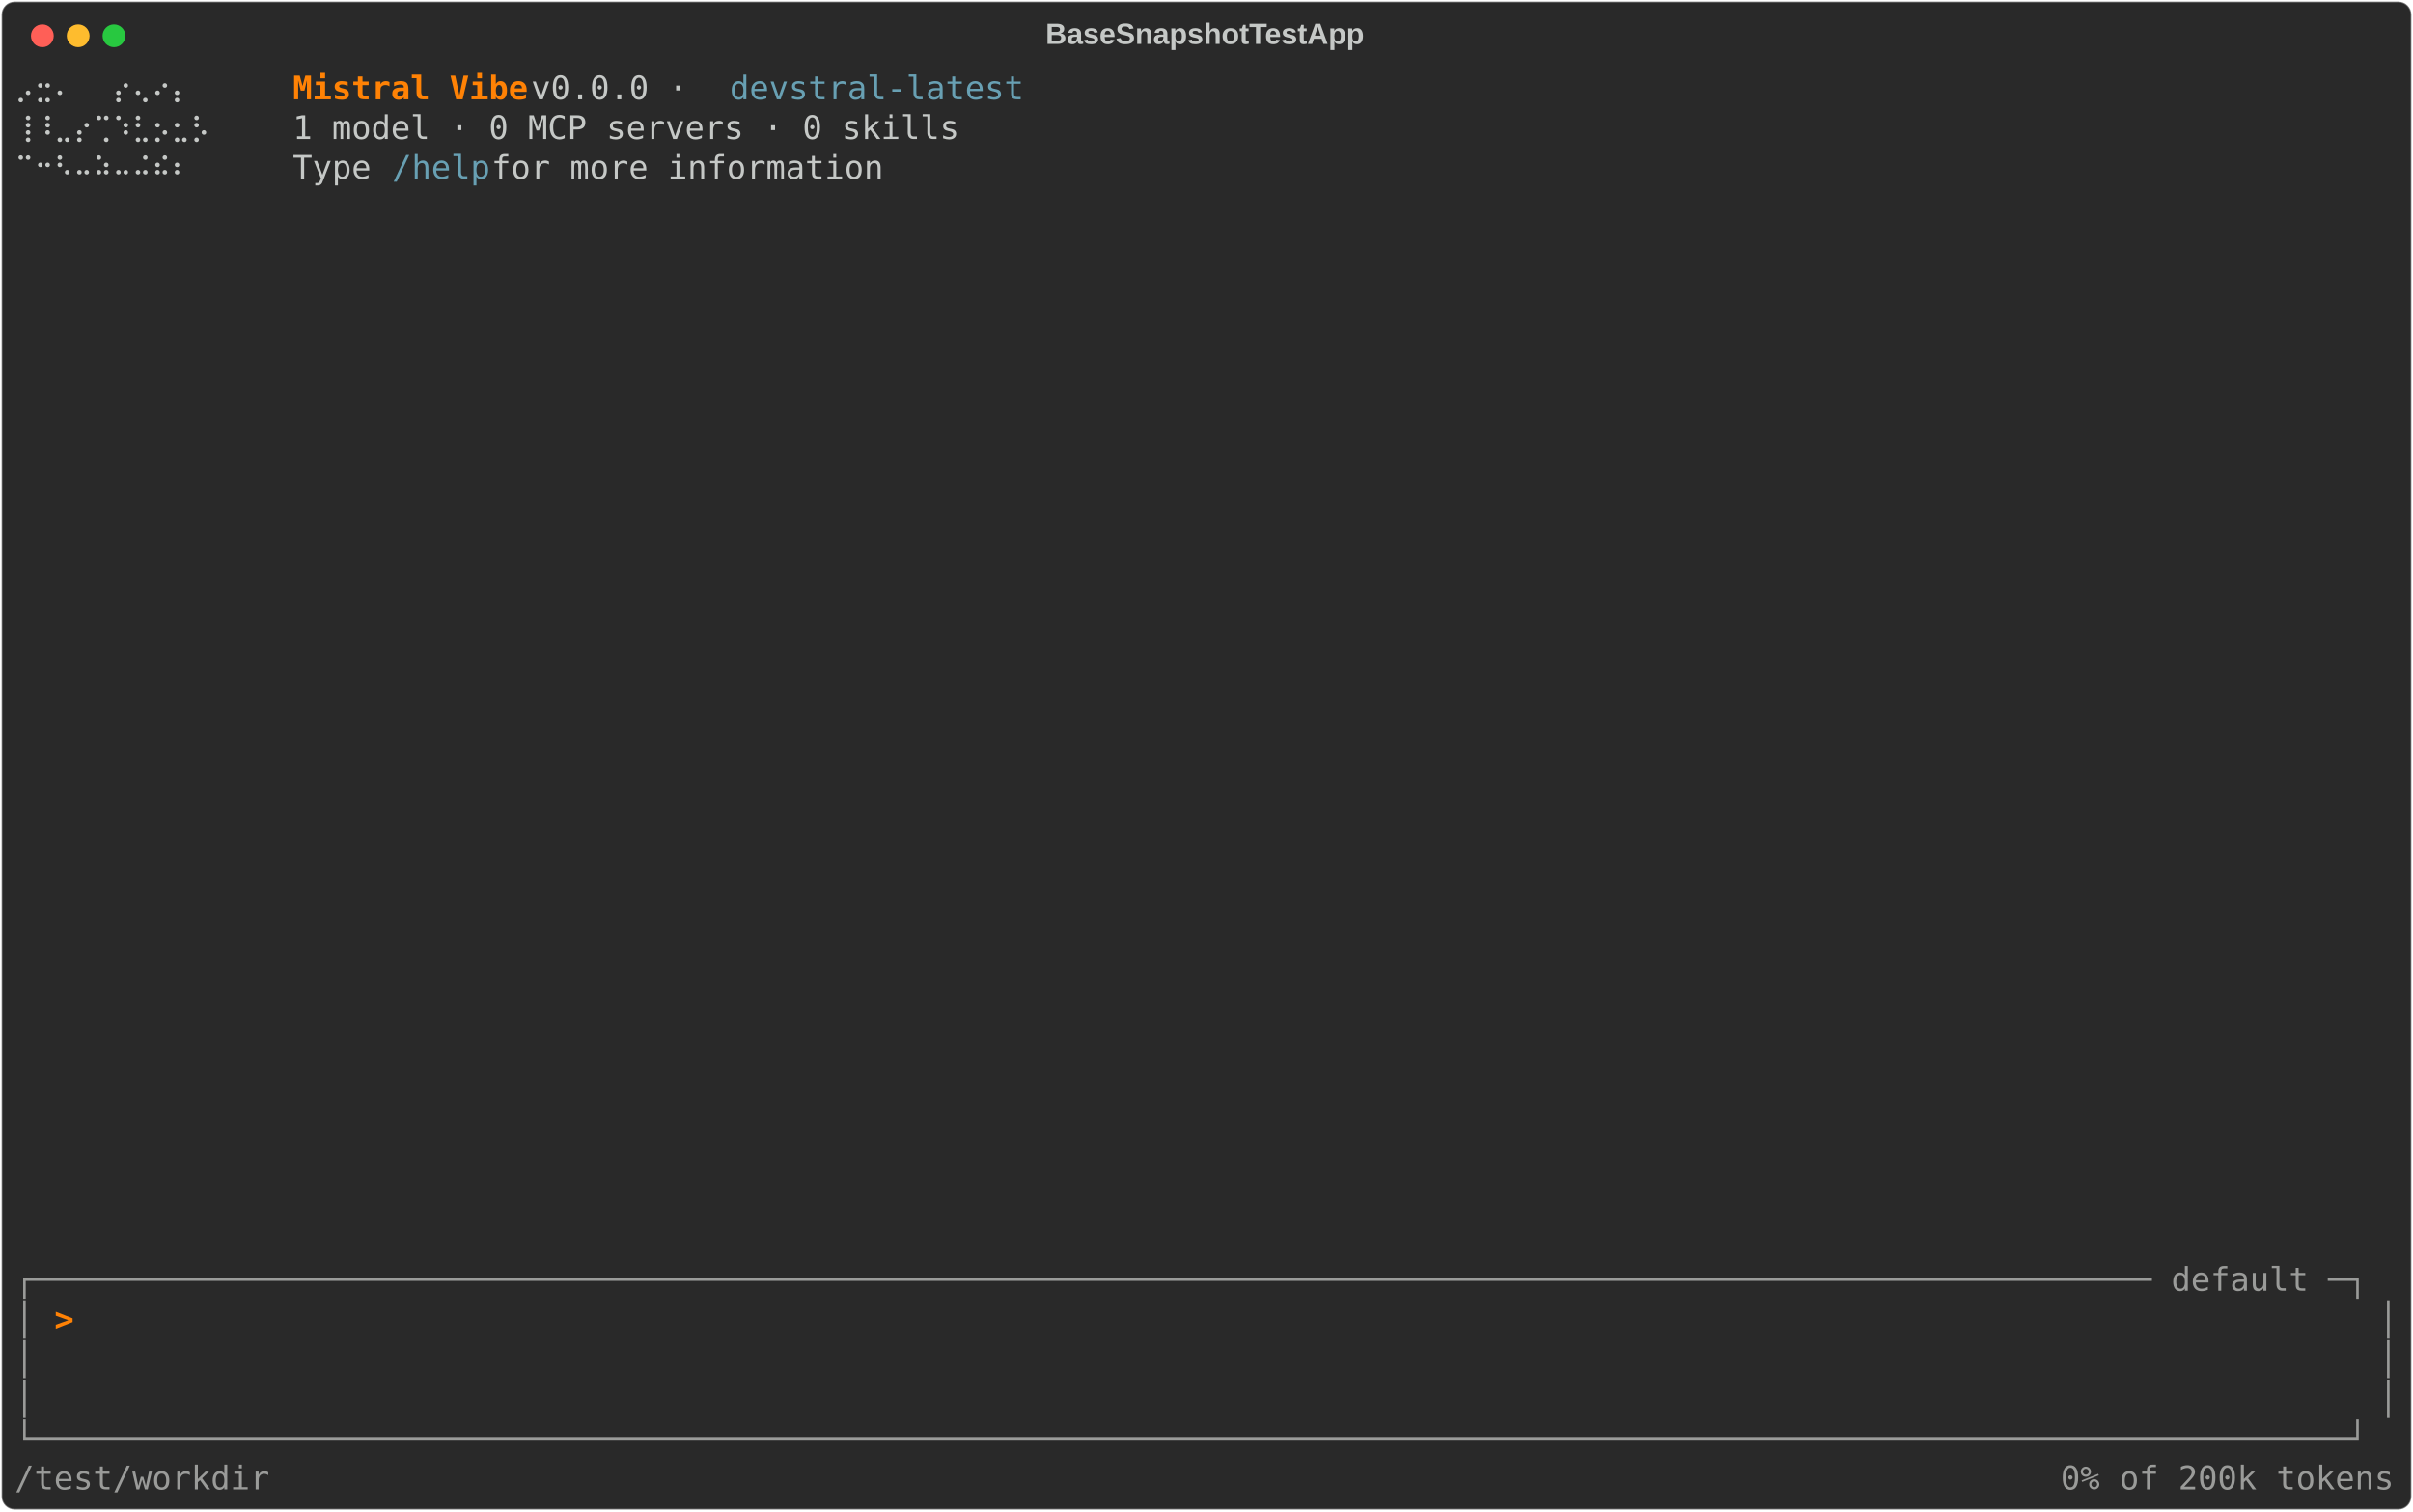
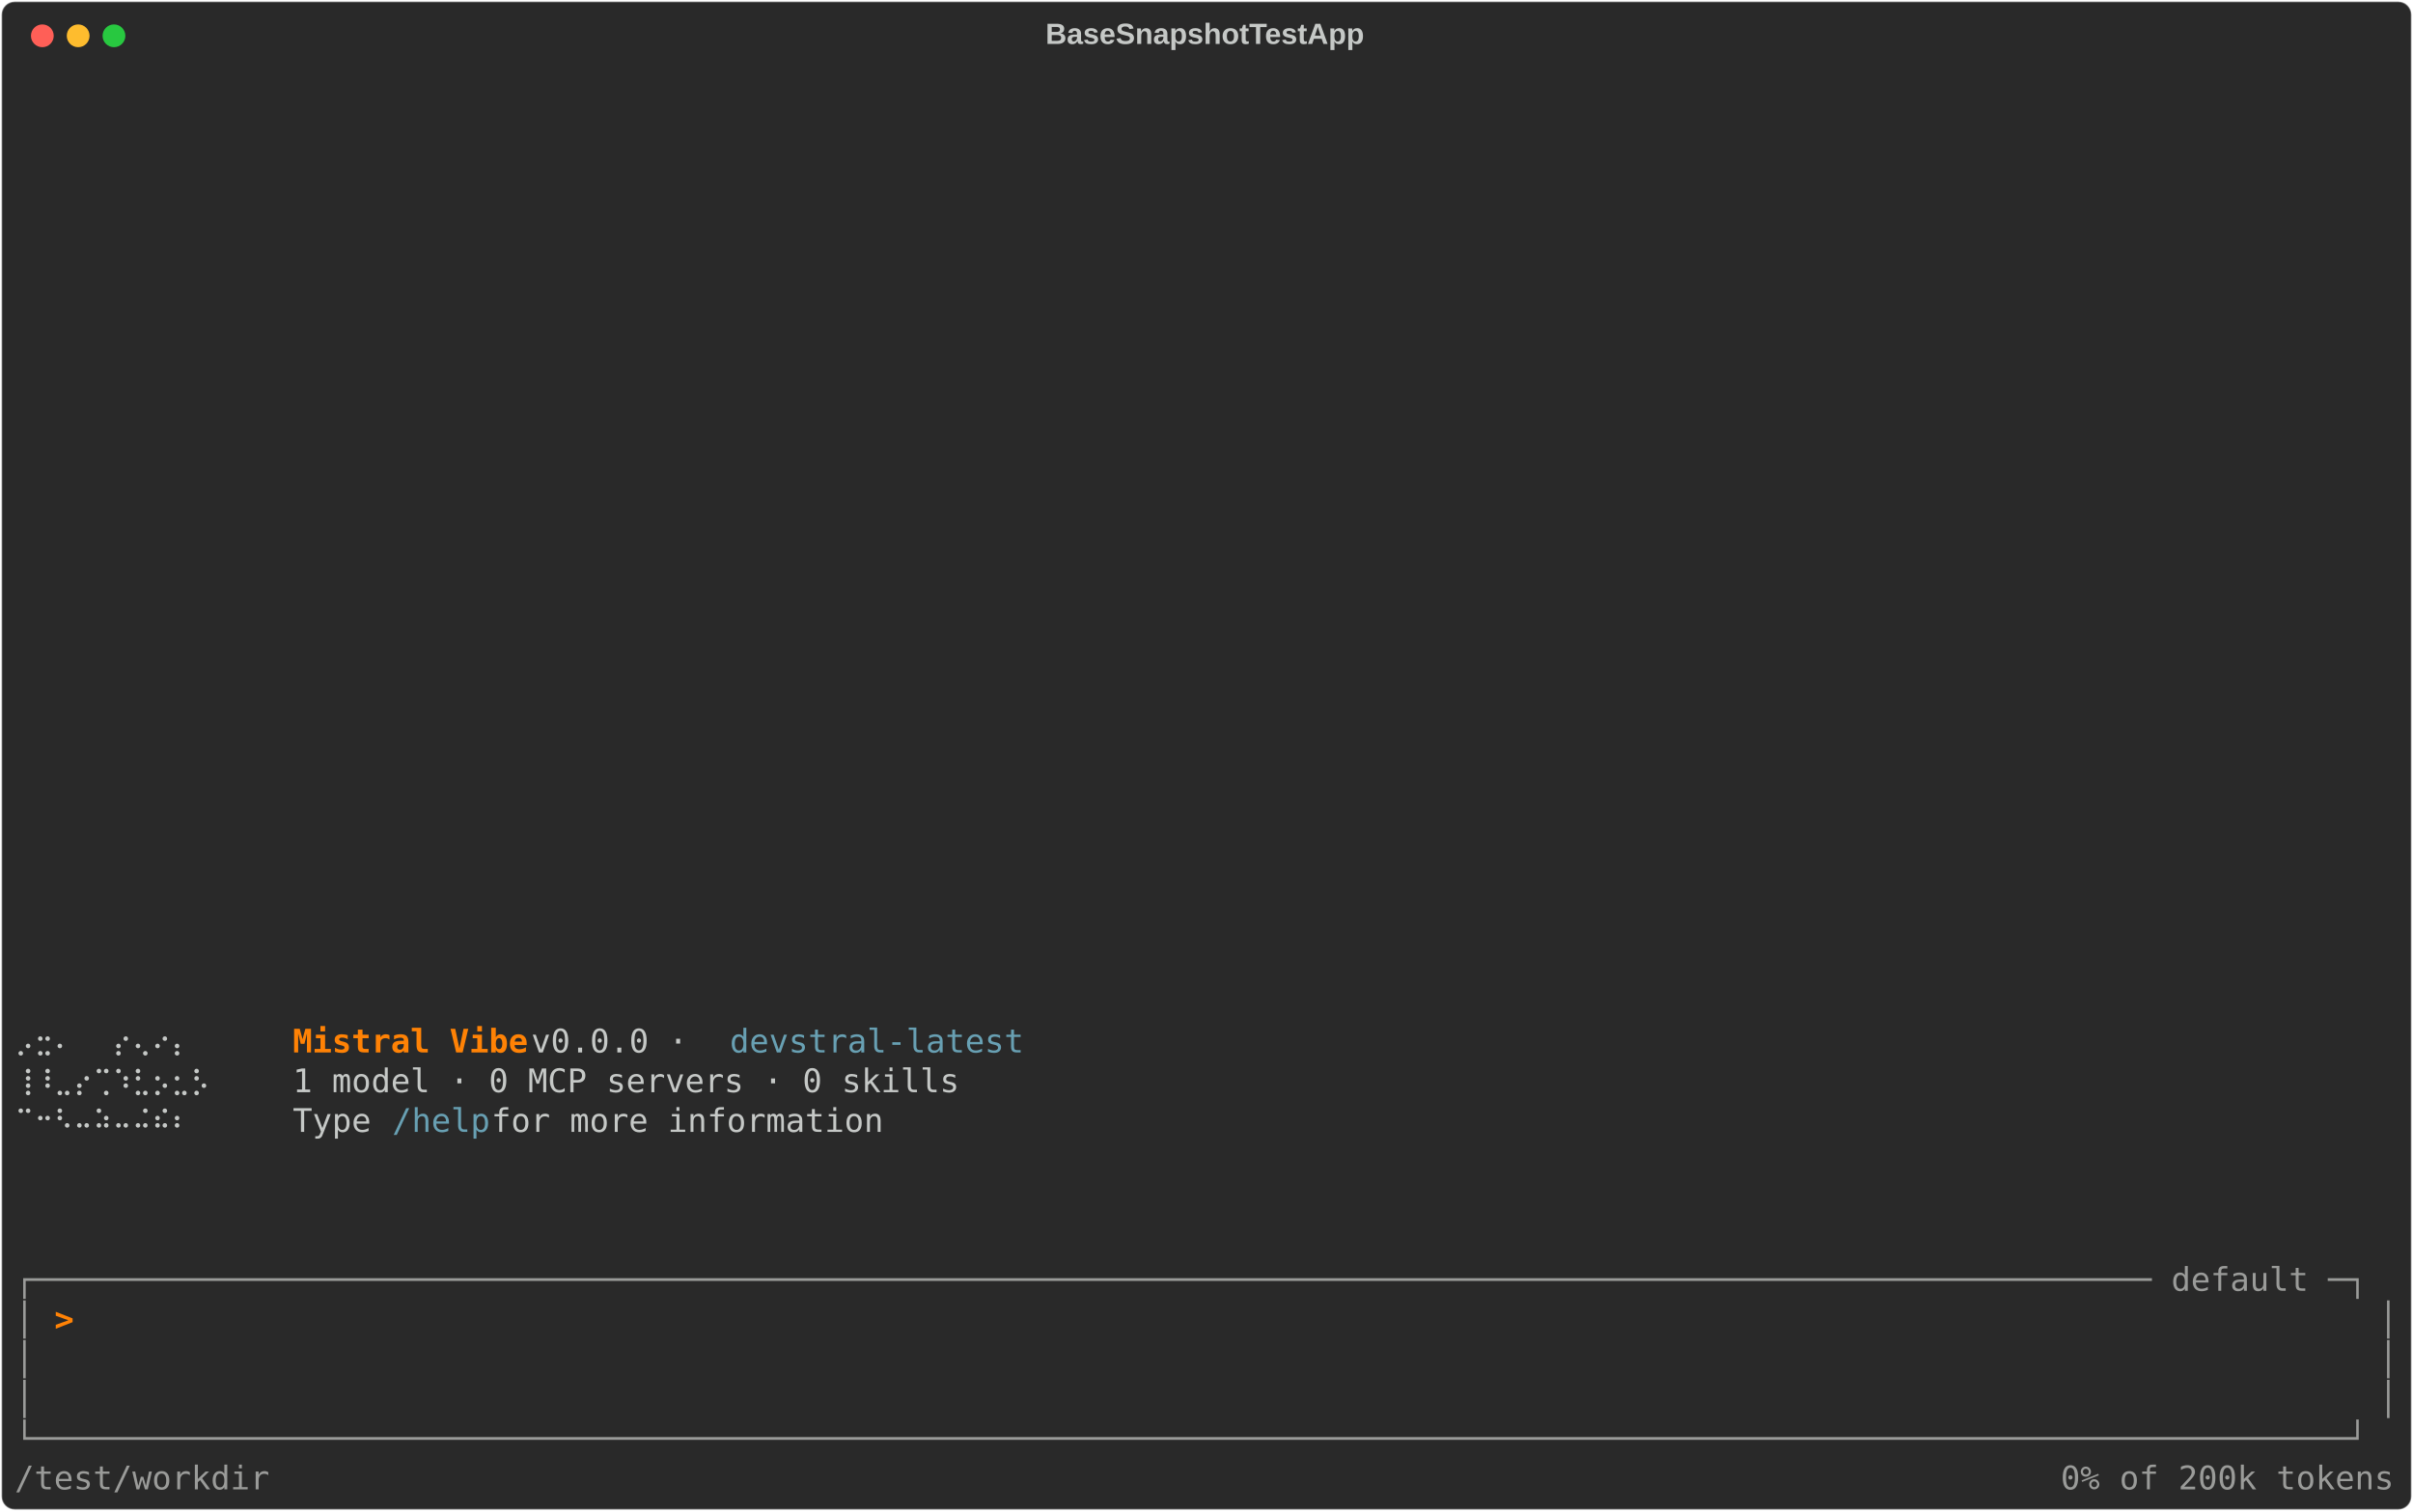
<svg xmlns="http://www.w3.org/2000/svg" class="rich-terminal" viewBox="0 0 1482 928.4">
  <style>

    @font-face {
        font-family: "Fira Code";
        src: local("FiraCode-Regular"),
                url("https://cdnjs.cloudflare.com/ajax/libs/firacode/6.2.0/woff2/FiraCode-Regular.woff2") format("woff2"),
                url("https://cdnjs.cloudflare.com/ajax/libs/firacode/6.2.0/woff/FiraCode-Regular.woff") format("woff");
        font-style: normal;
        font-weight: 400;
    }
    @font-face {
        font-family: "Fira Code";
        src: local("FiraCode-Bold"),
                url("https://cdnjs.cloudflare.com/ajax/libs/firacode/6.2.0/woff2/FiraCode-Bold.woff2") format("woff2"),
                url("https://cdnjs.cloudflare.com/ajax/libs/firacode/6.2.0/woff/FiraCode-Bold.woff") format("woff");
        font-style: bold;
        font-weight: 700;
    }

    .terminal-matrix {
        font-family: Fira Code, monospace;
        font-size: 20px;
        line-height: 24.4px;
        font-variant-east-asian: full-width;
    }

    .terminal-title {
        font-size: 18px;
        font-weight: bold;
        font-family: arial;
    }

    .terminal-r1 { fill: #c5c8c6 }
.terminal-r2 { fill: #ff8205;font-weight: bold }
.terminal-r3 { fill: #68a0b3 }
.terminal-r4 { fill: #9a9b99 }
    </style>
  <defs>
    <clipPath id="terminal-clip-terminal">
      <rect x="0" y="0" width="1463.0" height="877.4" />
    </clipPath>
    <clipPath id="terminal-line-0">
      <rect x="0" y="1.5" width="1464" height="24.65" />
    </clipPath>
    <clipPath id="terminal-line-1">
      <rect x="0" y="25.9" width="1464" height="24.65" />
    </clipPath>
    <clipPath id="terminal-line-2">
      <rect x="0" y="50.3" width="1464" height="24.65" />
    </clipPath>
    <clipPath id="terminal-line-3">
      <rect x="0" y="74.7" width="1464" height="24.65" />
    </clipPath>
    <clipPath id="terminal-line-4">
      <rect x="0" y="99.1" width="1464" height="24.65" />
    </clipPath>
    <clipPath id="terminal-line-5">
      <rect x="0" y="123.5" width="1464" height="24.65" />
    </clipPath>
    <clipPath id="terminal-line-6">
      <rect x="0" y="147.9" width="1464" height="24.65" />
    </clipPath>
    <clipPath id="terminal-line-7">
      <rect x="0" y="172.3" width="1464" height="24.65" />
    </clipPath>
    <clipPath id="terminal-line-8">
      <rect x="0" y="196.7" width="1464" height="24.65" />
    </clipPath>
    <clipPath id="terminal-line-9">
      <rect x="0" y="221.1" width="1464" height="24.65" />
    </clipPath>
    <clipPath id="terminal-line-10">
      <rect x="0" y="245.5" width="1464" height="24.65" />
    </clipPath>
    <clipPath id="terminal-line-11">
      <rect x="0" y="269.9" width="1464" height="24.65" />
    </clipPath>
    <clipPath id="terminal-line-12">
      <rect x="0" y="294.3" width="1464" height="24.65" />
    </clipPath>
    <clipPath id="terminal-line-13">
      <rect x="0" y="318.7" width="1464" height="24.65" />
    </clipPath>
    <clipPath id="terminal-line-14">
      <rect x="0" y="343.1" width="1464" height="24.65" />
    </clipPath>
    <clipPath id="terminal-line-15">
      <rect x="0" y="367.5" width="1464" height="24.65" />
    </clipPath>
    <clipPath id="terminal-line-16">
      <rect x="0" y="391.9" width="1464" height="24.65" />
    </clipPath>
    <clipPath id="terminal-line-17">
      <rect x="0" y="416.3" width="1464" height="24.65" />
    </clipPath>
    <clipPath id="terminal-line-18">
      <rect x="0" y="440.7" width="1464" height="24.65" />
    </clipPath>
    <clipPath id="terminal-line-19">
      <rect x="0" y="465.1" width="1464" height="24.65" />
    </clipPath>
    <clipPath id="terminal-line-20">
      <rect x="0" y="489.5" width="1464" height="24.65" />
    </clipPath>
    <clipPath id="terminal-line-21">
      <rect x="0" y="513.9" width="1464" height="24.65" />
    </clipPath>
    <clipPath id="terminal-line-22">
      <rect x="0" y="538.3" width="1464" height="24.65" />
    </clipPath>
    <clipPath id="terminal-line-23">
      <rect x="0" y="562.7" width="1464" height="24.65" />
    </clipPath>
    <clipPath id="terminal-line-24">
      <rect x="0" y="587.1" width="1464" height="24.65" />
    </clipPath>
    <clipPath id="terminal-line-25">
      <rect x="0" y="611.5" width="1464" height="24.65" />
    </clipPath>
    <clipPath id="terminal-line-26">
      <rect x="0" y="635.9" width="1464" height="24.65" />
    </clipPath>
    <clipPath id="terminal-line-27">
      <rect x="0" y="660.3" width="1464" height="24.65" />
    </clipPath>
    <clipPath id="terminal-line-28">
      <rect x="0" y="684.7" width="1464" height="24.65" />
    </clipPath>
    <clipPath id="terminal-line-29">
      <rect x="0" y="709.1" width="1464" height="24.65" />
    </clipPath>
    <clipPath id="terminal-line-30">
      <rect x="0" y="733.5" width="1464" height="24.65" />
    </clipPath>
    <clipPath id="terminal-line-31">
      <rect x="0" y="757.9" width="1464" height="24.65" />
    </clipPath>
    <clipPath id="terminal-line-32">
      <rect x="0" y="782.3" width="1464" height="24.65" />
    </clipPath>
    <clipPath id="terminal-line-33">
      <rect x="0" y="806.7" width="1464" height="24.65" />
    </clipPath>
    <clipPath id="terminal-line-34">
      <rect x="0" y="831.1" width="1464" height="24.65" />
    </clipPath>
  </defs>
  <rect fill="#292929" stroke="rgba(255,255,255,0.35)" stroke-width="1" x="1" y="1" width="1480" height="926.4" rx="8" />
  <text class="terminal-title" fill="#c5c8c6" text-anchor="middle" x="740" y="27">BaseSnapshotTestApp</text>
  <g transform="translate(26,22)">
    <circle cx="0" cy="0" r="7" fill="#ff5f57" />
    <circle cx="22" cy="0" r="7" fill="#febc2e" />
    <circle cx="44" cy="0" r="7" fill="#28c840" />
  </g>
  <g transform="translate(9, 41)" clip-path="url(#terminal-clip-terminal)">
    <g class="terminal-matrix">
-       <text class="terminal-r1" x="0" y="20" textLength="134.2" clip-path="url(#terminal-line-0)">  ⡠⣒⠄  ⡔⢄⠔⡄</text>
-       <text class="terminal-r2" x="170.8" y="20" textLength="146.4" clip-path="url(#terminal-line-0)">Mistral Vibe</text>
-       <text class="terminal-r1" x="317.2" y="20" textLength="122" clip-path="url(#terminal-line-0)"> v0.0.0 · </text>
-       <text class="terminal-r3" x="439.2" y="20" textLength="183" clip-path="url(#terminal-line-0)">devstral-latest</text>
      <text class="terminal-r1" x="1464" y="20" textLength="12.2" clip-path="url(#terminal-line-0)">
</text>
-       <text class="terminal-r1" x="0" y="44.4" textLength="134.2" clip-path="url(#terminal-line-1)"> ⢸⠸⣀⡔⢉⠱⣃⡢⣂⡣</text>
-       <text class="terminal-r1" x="170.8" y="44.4" textLength="414.8" clip-path="url(#terminal-line-1)">1 model · 0 MCP servers · 0 skills</text>
      <text class="terminal-r1" x="1464" y="44.4" textLength="12.2" clip-path="url(#terminal-line-1)">
</text>
-       <text class="terminal-r1" x="0" y="68.8" textLength="134.2" clip-path="url(#terminal-line-2)">  ⠉⠒⠣⠤⠵⠤⠬⠮⠆</text>
-       <text class="terminal-r1" x="170.8" y="68.8" textLength="61" clip-path="url(#terminal-line-2)">Type </text>
-       <text class="terminal-r3" x="231.8" y="68.8" textLength="61" clip-path="url(#terminal-line-2)">/help</text>
-       <text class="terminal-r1" x="292.8" y="68.8" textLength="256.2" clip-path="url(#terminal-line-2)"> for more information</text>
      <text class="terminal-r1" x="1464" y="68.8" textLength="12.2" clip-path="url(#terminal-line-2)">
</text>
      <text class="terminal-r1" x="1464" y="93.2" textLength="12.2" clip-path="url(#terminal-line-3)">
</text>
      <text class="terminal-r1" x="1464" y="117.6" textLength="12.2" clip-path="url(#terminal-line-4)">
</text>
      <text class="terminal-r1" x="1464" y="142" textLength="12.2" clip-path="url(#terminal-line-5)">
</text>
      <text class="terminal-r1" x="1464" y="166.4" textLength="12.2" clip-path="url(#terminal-line-6)">
</text>
      <text class="terminal-r1" x="1464" y="190.8" textLength="12.2" clip-path="url(#terminal-line-7)">
</text>
      <text class="terminal-r1" x="1464" y="215.2" textLength="12.2" clip-path="url(#terminal-line-8)">
</text>
      <text class="terminal-r1" x="1464" y="239.6" textLength="12.2" clip-path="url(#terminal-line-9)">
</text>
      <text class="terminal-r1" x="1464" y="264" textLength="12.2" clip-path="url(#terminal-line-10)">
</text>
      <text class="terminal-r1" x="1464" y="288.4" textLength="12.2" clip-path="url(#terminal-line-11)">
</text>
      <text class="terminal-r1" x="1464" y="312.8" textLength="12.2" clip-path="url(#terminal-line-12)">
</text>
      <text class="terminal-r1" x="1464" y="337.2" textLength="12.2" clip-path="url(#terminal-line-13)">
</text>
      <text class="terminal-r1" x="1464" y="361.6" textLength="12.2" clip-path="url(#terminal-line-14)">
</text>
      <text class="terminal-r1" x="1464" y="386" textLength="12.2" clip-path="url(#terminal-line-15)">
</text>
      <text class="terminal-r1" x="1464" y="410.4" textLength="12.2" clip-path="url(#terminal-line-16)">
</text>
      <text class="terminal-r1" x="1464" y="434.8" textLength="12.2" clip-path="url(#terminal-line-17)">
</text>
      <text class="terminal-r1" x="1464" y="459.2" textLength="12.2" clip-path="url(#terminal-line-18)">
</text>
      <text class="terminal-r1" x="1464" y="483.6" textLength="12.2" clip-path="url(#terminal-line-19)">
</text>
      <text class="terminal-r1" x="1464" y="508" textLength="12.2" clip-path="url(#terminal-line-20)">
</text>
      <text class="terminal-r1" x="1464" y="532.4" textLength="12.2" clip-path="url(#terminal-line-21)">
</text>
      <text class="terminal-r1" x="1464" y="556.8" textLength="12.2" clip-path="url(#terminal-line-22)">
</text>
      <text class="terminal-r1" x="1464" y="581.2" textLength="12.2" clip-path="url(#terminal-line-23)">
</text>
+       <text class="terminal-r1" x="0" y="605.6" textLength="134.2" clip-path="url(#terminal-line-24)">  ⡠⣒⠄  ⡔⢄⠔⡄</text>
+       <text class="terminal-r2" x="170.8" y="605.6" textLength="146.4" clip-path="url(#terminal-line-24)">Mistral Vibe</text>
+       <text class="terminal-r1" x="317.2" y="605.6" textLength="122" clip-path="url(#terminal-line-24)"> v0.0.0 · </text>
+       <text class="terminal-r3" x="439.2" y="605.6" textLength="183" clip-path="url(#terminal-line-24)">devstral-latest</text>
      <text class="terminal-r1" x="1464" y="605.6" textLength="12.2" clip-path="url(#terminal-line-24)">
</text>
+       <text class="terminal-r1" x="0" y="630" textLength="134.2" clip-path="url(#terminal-line-25)"> ⢸⠸⣀⡔⢉⠱⣃⡢⣂⡣</text>
+       <text class="terminal-r1" x="170.8" y="630" textLength="414.8" clip-path="url(#terminal-line-25)">1 model · 0 MCP servers · 0 skills</text>
      <text class="terminal-r1" x="1464" y="630" textLength="12.2" clip-path="url(#terminal-line-25)">
</text>
+       <text class="terminal-r1" x="0" y="654.4" textLength="134.2" clip-path="url(#terminal-line-26)">  ⠉⠒⠣⠤⠵⠤⠬⠮⠆</text>
+       <text class="terminal-r1" x="170.8" y="654.4" textLength="61" clip-path="url(#terminal-line-26)">Type </text>
+       <text class="terminal-r3" x="231.8" y="654.4" textLength="61" clip-path="url(#terminal-line-26)">/help</text>
+       <text class="terminal-r1" x="292.8" y="654.4" textLength="256.2" clip-path="url(#terminal-line-26)"> for more information</text>
      <text class="terminal-r1" x="1464" y="654.4" textLength="12.2" clip-path="url(#terminal-line-26)">
</text>
      <text class="terminal-r1" x="1464" y="678.8" textLength="12.2" clip-path="url(#terminal-line-27)">
</text>
      <text class="terminal-r1" x="1464" y="703.2" textLength="12.2" clip-path="url(#terminal-line-28)">
</text>
      <text class="terminal-r1" x="1464" y="727.6" textLength="12.2" clip-path="url(#terminal-line-29)">
</text>
      <text class="terminal-r4" x="0" y="752" textLength="1464" clip-path="url(#terminal-line-30)">┌──────────────────────────────────────────────────────────────────────────────────────────────────────────── default ─┐</text>
      <text class="terminal-r1" x="1464" y="752" textLength="12.2" clip-path="url(#terminal-line-30)">
</text>
      <text class="terminal-r4" x="0" y="776.4" textLength="12.2" clip-path="url(#terminal-line-31)">│</text>
      <text class="terminal-r2" x="24.4" y="776.4" textLength="12.2" clip-path="url(#terminal-line-31)">&gt;</text>
      <text class="terminal-r4" x="1451.8" y="776.4" textLength="12.2" clip-path="url(#terminal-line-31)">│</text>
      <text class="terminal-r1" x="1464" y="776.4" textLength="12.2" clip-path="url(#terminal-line-31)">
</text>
      <text class="terminal-r4" x="0" y="800.8" textLength="12.2" clip-path="url(#terminal-line-32)">│</text>
      <text class="terminal-r4" x="1451.8" y="800.8" textLength="12.2" clip-path="url(#terminal-line-32)">│</text>
      <text class="terminal-r1" x="1464" y="800.8" textLength="12.2" clip-path="url(#terminal-line-32)">
</text>
      <text class="terminal-r4" x="0" y="825.2" textLength="12.2" clip-path="url(#terminal-line-33)">│</text>
      <text class="terminal-r4" x="1451.8" y="825.2" textLength="12.2" clip-path="url(#terminal-line-33)">│</text>
      <text class="terminal-r1" x="1464" y="825.2" textLength="12.2" clip-path="url(#terminal-line-33)">
</text>
      <text class="terminal-r4" x="0" y="849.6" textLength="1464" clip-path="url(#terminal-line-34)">└──────────────────────────────────────────────────────────────────────────────────────────────────────────────────────┘</text>
      <text class="terminal-r1" x="1464" y="849.6" textLength="12.2" clip-path="url(#terminal-line-34)">
</text>
      <text class="terminal-r4" x="0" y="874" textLength="158.6" clip-path="url(#terminal-line-35)">/test/workdir</text>
      <text class="terminal-r4" x="1256.6" y="874" textLength="207.4" clip-path="url(#terminal-line-35)">0% of 200k tokens</text>
    </g>
  </g>
</svg>
